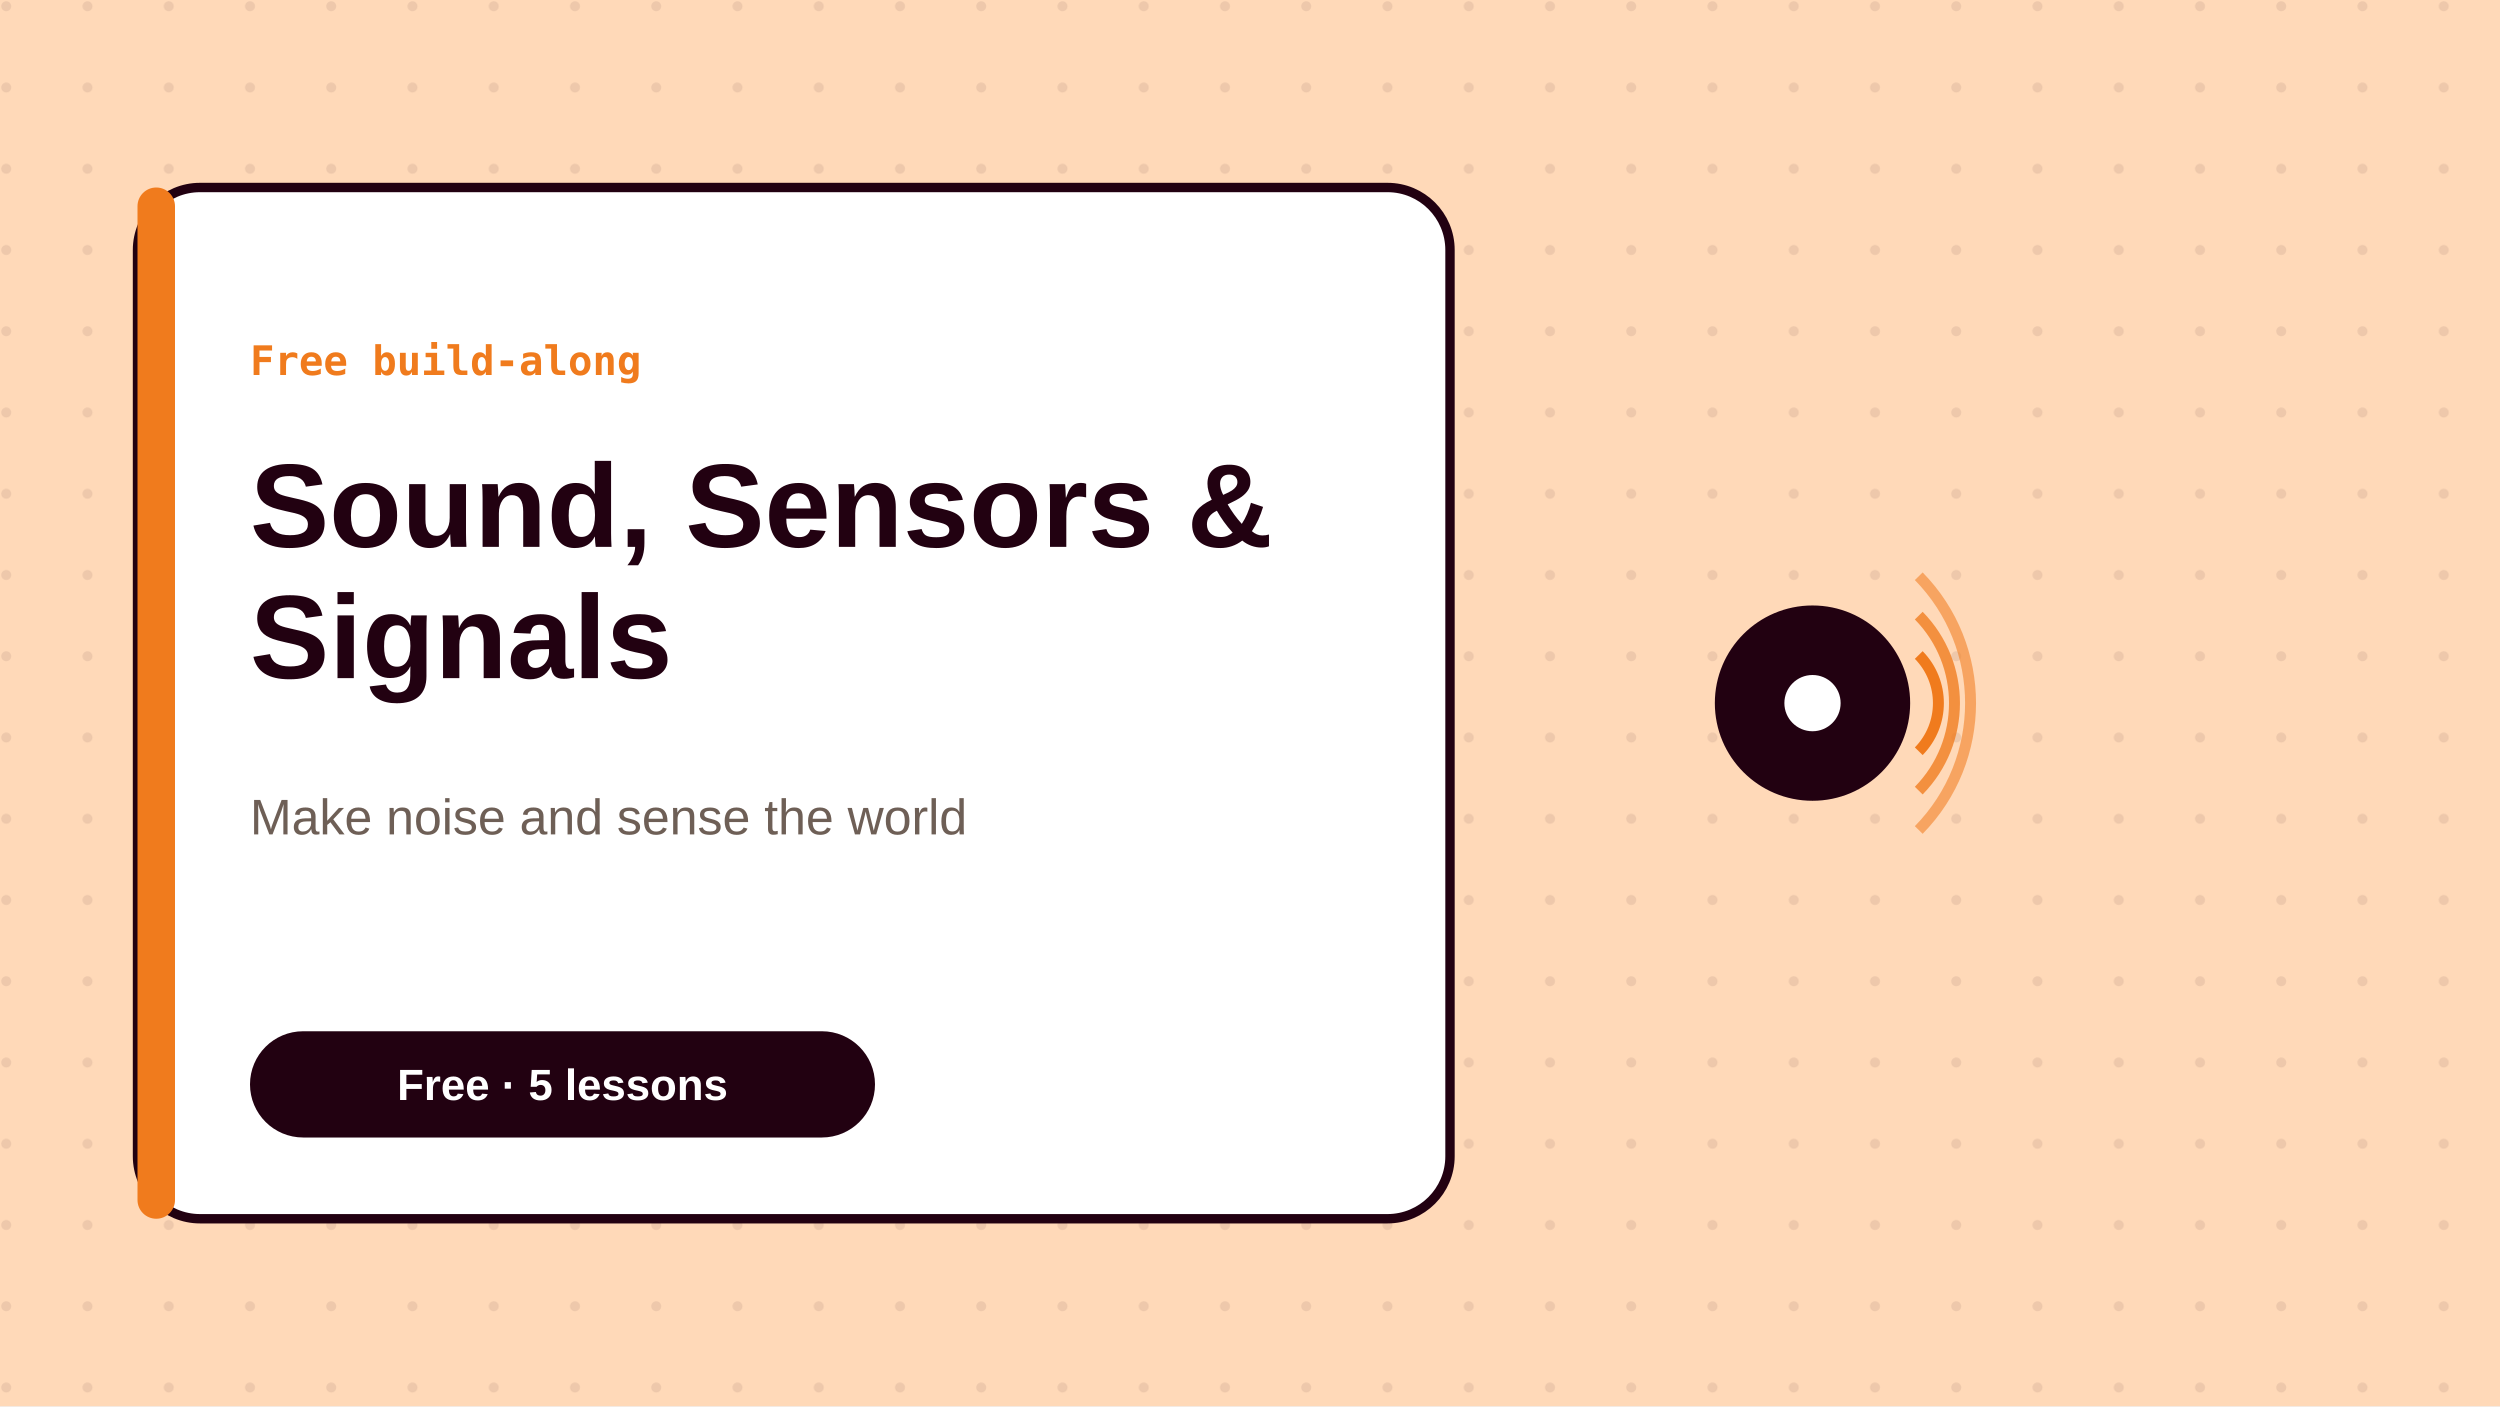
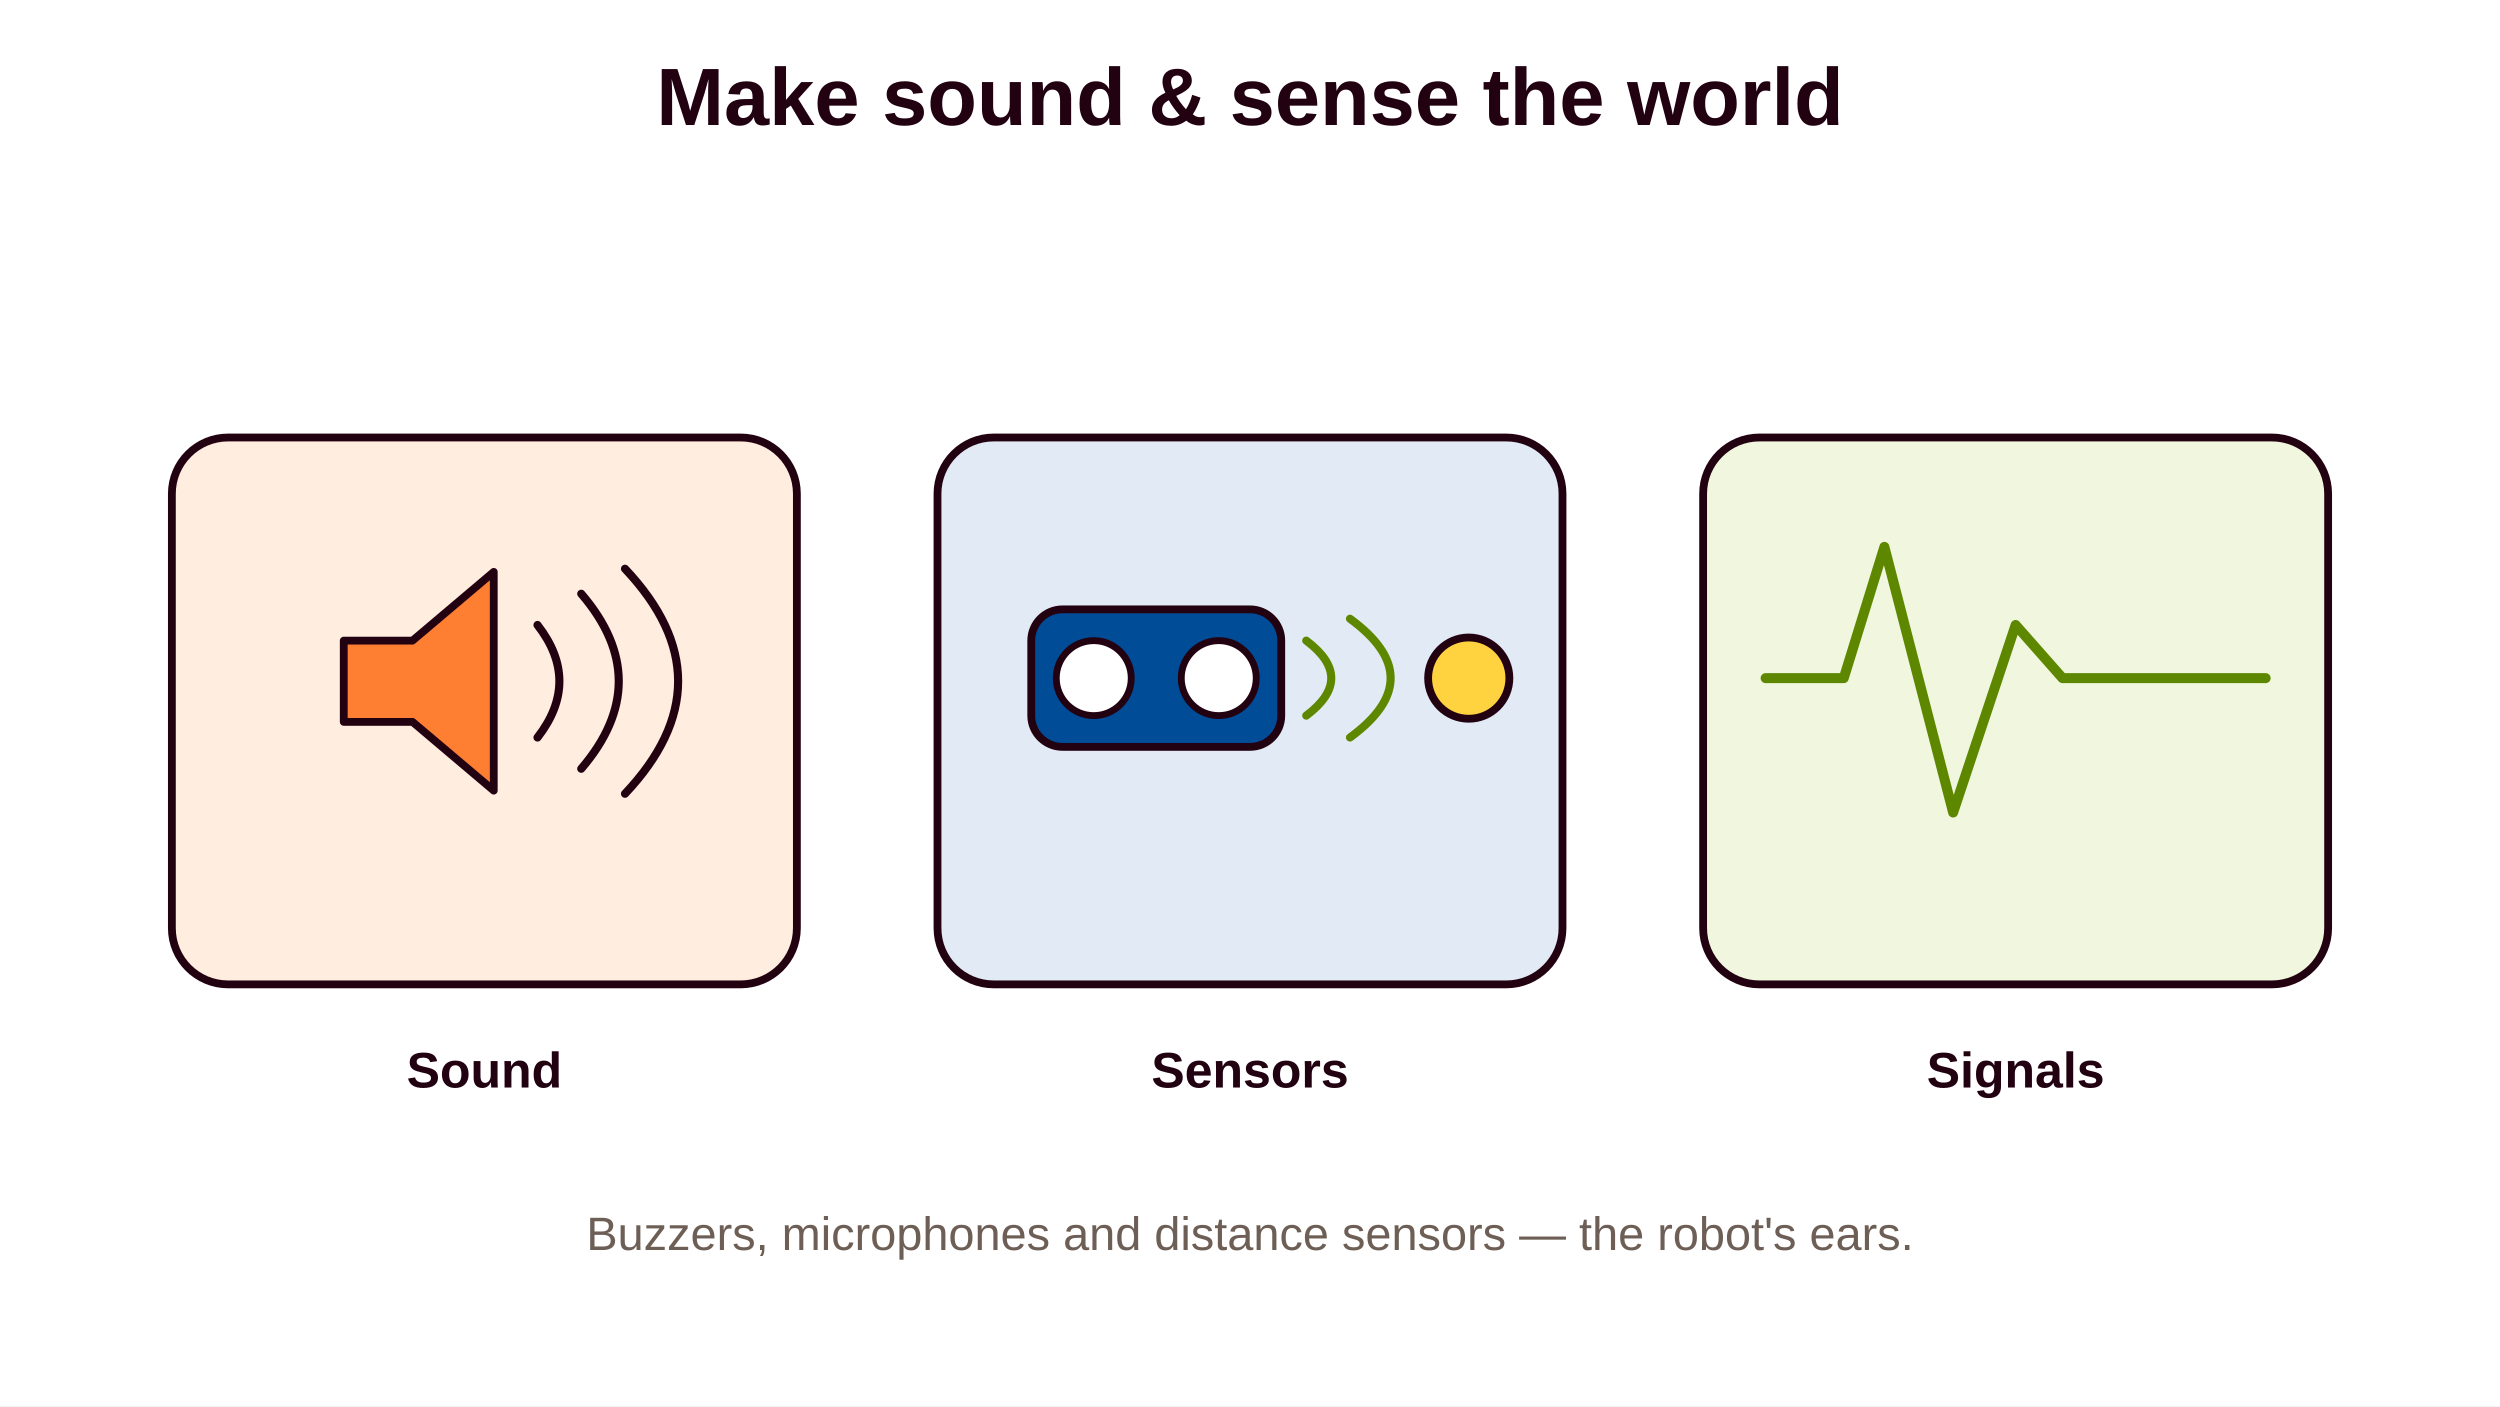
<svg xmlns="http://www.w3.org/2000/svg" viewBox="0 0 800 450">
-   <rect width="800" height="450" fill="#FFD9B8" />
-   <defs>
-     <pattern id="d" width="26" height="26" patternUnits="userSpaceOnUse">
-       <circle cx="2" cy="2" r="1.6" fill="#220111" opacity="0.08" />
-     </pattern>
-   </defs>
-   <rect width="800" height="450" fill="url(#d)" />
-   <rect x="44" y="60" width="420" height="330" rx="20" fill="#fff" stroke="#220111" stroke-width="3" />
-   <rect x="44" y="60" width="12" height="330" rx="6" fill="#F07B1D" />
-   <text x="80" y="120" text-anchor="start" font-family="'Space Mono',ui-monospace,monospace" font-weight="700" font-size="13" fill="#F07B1D">Free build-along</text>
-   <text x="80" y="175" text-anchor="start" font-family="Jost,Arial,sans-serif" font-weight="800" font-size="38" fill="#220111">Sound, Sensors &amp;</text>
-   <text x="80" y="217" text-anchor="start" font-family="Jost,Arial,sans-serif" font-weight="800" font-size="38" fill="#220111">Signals</text>
-   <text x="80" y="267" text-anchor="start" font-family="Jost,Arial,sans-serif" font-weight="500" font-size="16" fill="#6E5F56">Make noise and sense the world</text>
-   <rect x="80" y="330" width="200" height="34" rx="17" fill="#220111" />
-   <text x="180" y="352" text-anchor="middle" font-family="Jost,Arial,sans-serif" font-weight="700" font-size="14" fill="#fff">Free · 5 lessons</text>
-   <circle cx="580" cy="225" r="30" fill="#220111" stroke="#220111" stroke-width="2.5" />
-   <circle cx="580" cy="225" r="9" fill="#fff" stroke="#fff" stroke-width="0" />
-   <path d="M614 209.6 A 22 22 0 0 1 614 240.4" fill="none" stroke="#F07B1D" stroke-width="3.5" opacity="1.0" />
-   <path d="M614 197.0 A 40 40 0 0 1 614 253.0" fill="none" stroke="#F07B1D" stroke-width="3.5" opacity="0.78" />
-   <path d="M614 184.4 A 58 58 0 0 1 614 265.6" fill="none" stroke="#F07B1D" stroke-width="3.5" opacity="0.56" />
+   <rect width="800" height="450" fill="#fff" />
+   <text x="400" y="40" text-anchor="middle" font-family="Jost,Arial,sans-serif" font-weight="800" font-size="26" fill="#220111">Make sound &amp; sense the world</text>
+   <g>
+     <rect x="55" y="140" width="200" height="175" rx="18" fill="#FFEDE0" stroke="#220111" stroke-width="2.5" />
+     <path d="M110 205 h22 l26 -22 v70 l-26 -22 h-22 z" fill="#FF7F32" stroke="#220111" stroke-width="2.5" stroke-linejoin="round" />
+     <g stroke="#220111" stroke-width="2.6" fill="none" stroke-linecap="round">
+       <path d="M172 200 q14 18 0 36" />
+       <path d="M186 190 q24 28 0 56" />
+       <path d="M200 182 q34 36 0 72" />
+     </g>
+     <text x="155" y="348" text-anchor="middle" font-family="Jost,Arial,sans-serif" font-weight="700" font-size="16" fill="#220111">Sound</text>
+   </g>
+   <g>
+     <rect x="300" y="140" width="200" height="175" rx="18" fill="#E2EBF5" stroke="#220111" stroke-width="2.5" />
+     <rect x="330" y="195" width="80" height="44" rx="10" fill="#004C97" stroke="#220111" stroke-width="2.5" />
+     <circle cx="350" cy="217" r="12" fill="#fff" stroke="#220111" stroke-width="2.2" />
+     <circle cx="390" cy="217" r="12" fill="#fff" stroke="#220111" stroke-width="2.2" />
+     <g stroke="#5E8700" stroke-width="2.6" fill="none" stroke-linecap="round">
+       <path d="M418 205 q16 12 0 24" />
+       <path d="M432 198 q26 19 0 38" />
+     </g>
+     <circle cx="470" cy="217" r="13" fill="#FFD23F" stroke="#220111" stroke-width="2.5" />
+     <text x="400" y="348" text-anchor="middle" font-family="Jost,Arial,sans-serif" font-weight="700" font-size="16" fill="#220111">Sensors</text>
+   </g>
+   <g>
+     <rect x="545" y="140" width="200" height="175" rx="18" fill="#F0F7DE" stroke="#220111" stroke-width="2.5" />
+     <polyline points="565,217 590,217 603,175 625,260 645,200 660,217 725,217" fill="none" stroke="#5E8700" stroke-width="3.2" stroke-linecap="round" stroke-linejoin="round" />
+     <text x="645" y="348" text-anchor="middle" font-family="Jost,Arial,sans-serif" font-weight="700" font-size="16" fill="#220111">Signals</text>
+   </g>
+   <text x="400" y="400" text-anchor="middle" font-family="Jost,Arial,sans-serif" font-weight="500" font-size="15" fill="#6E5F56">Buzzers, microphones and distance sensors — the robot's ears.</text>
</svg>
